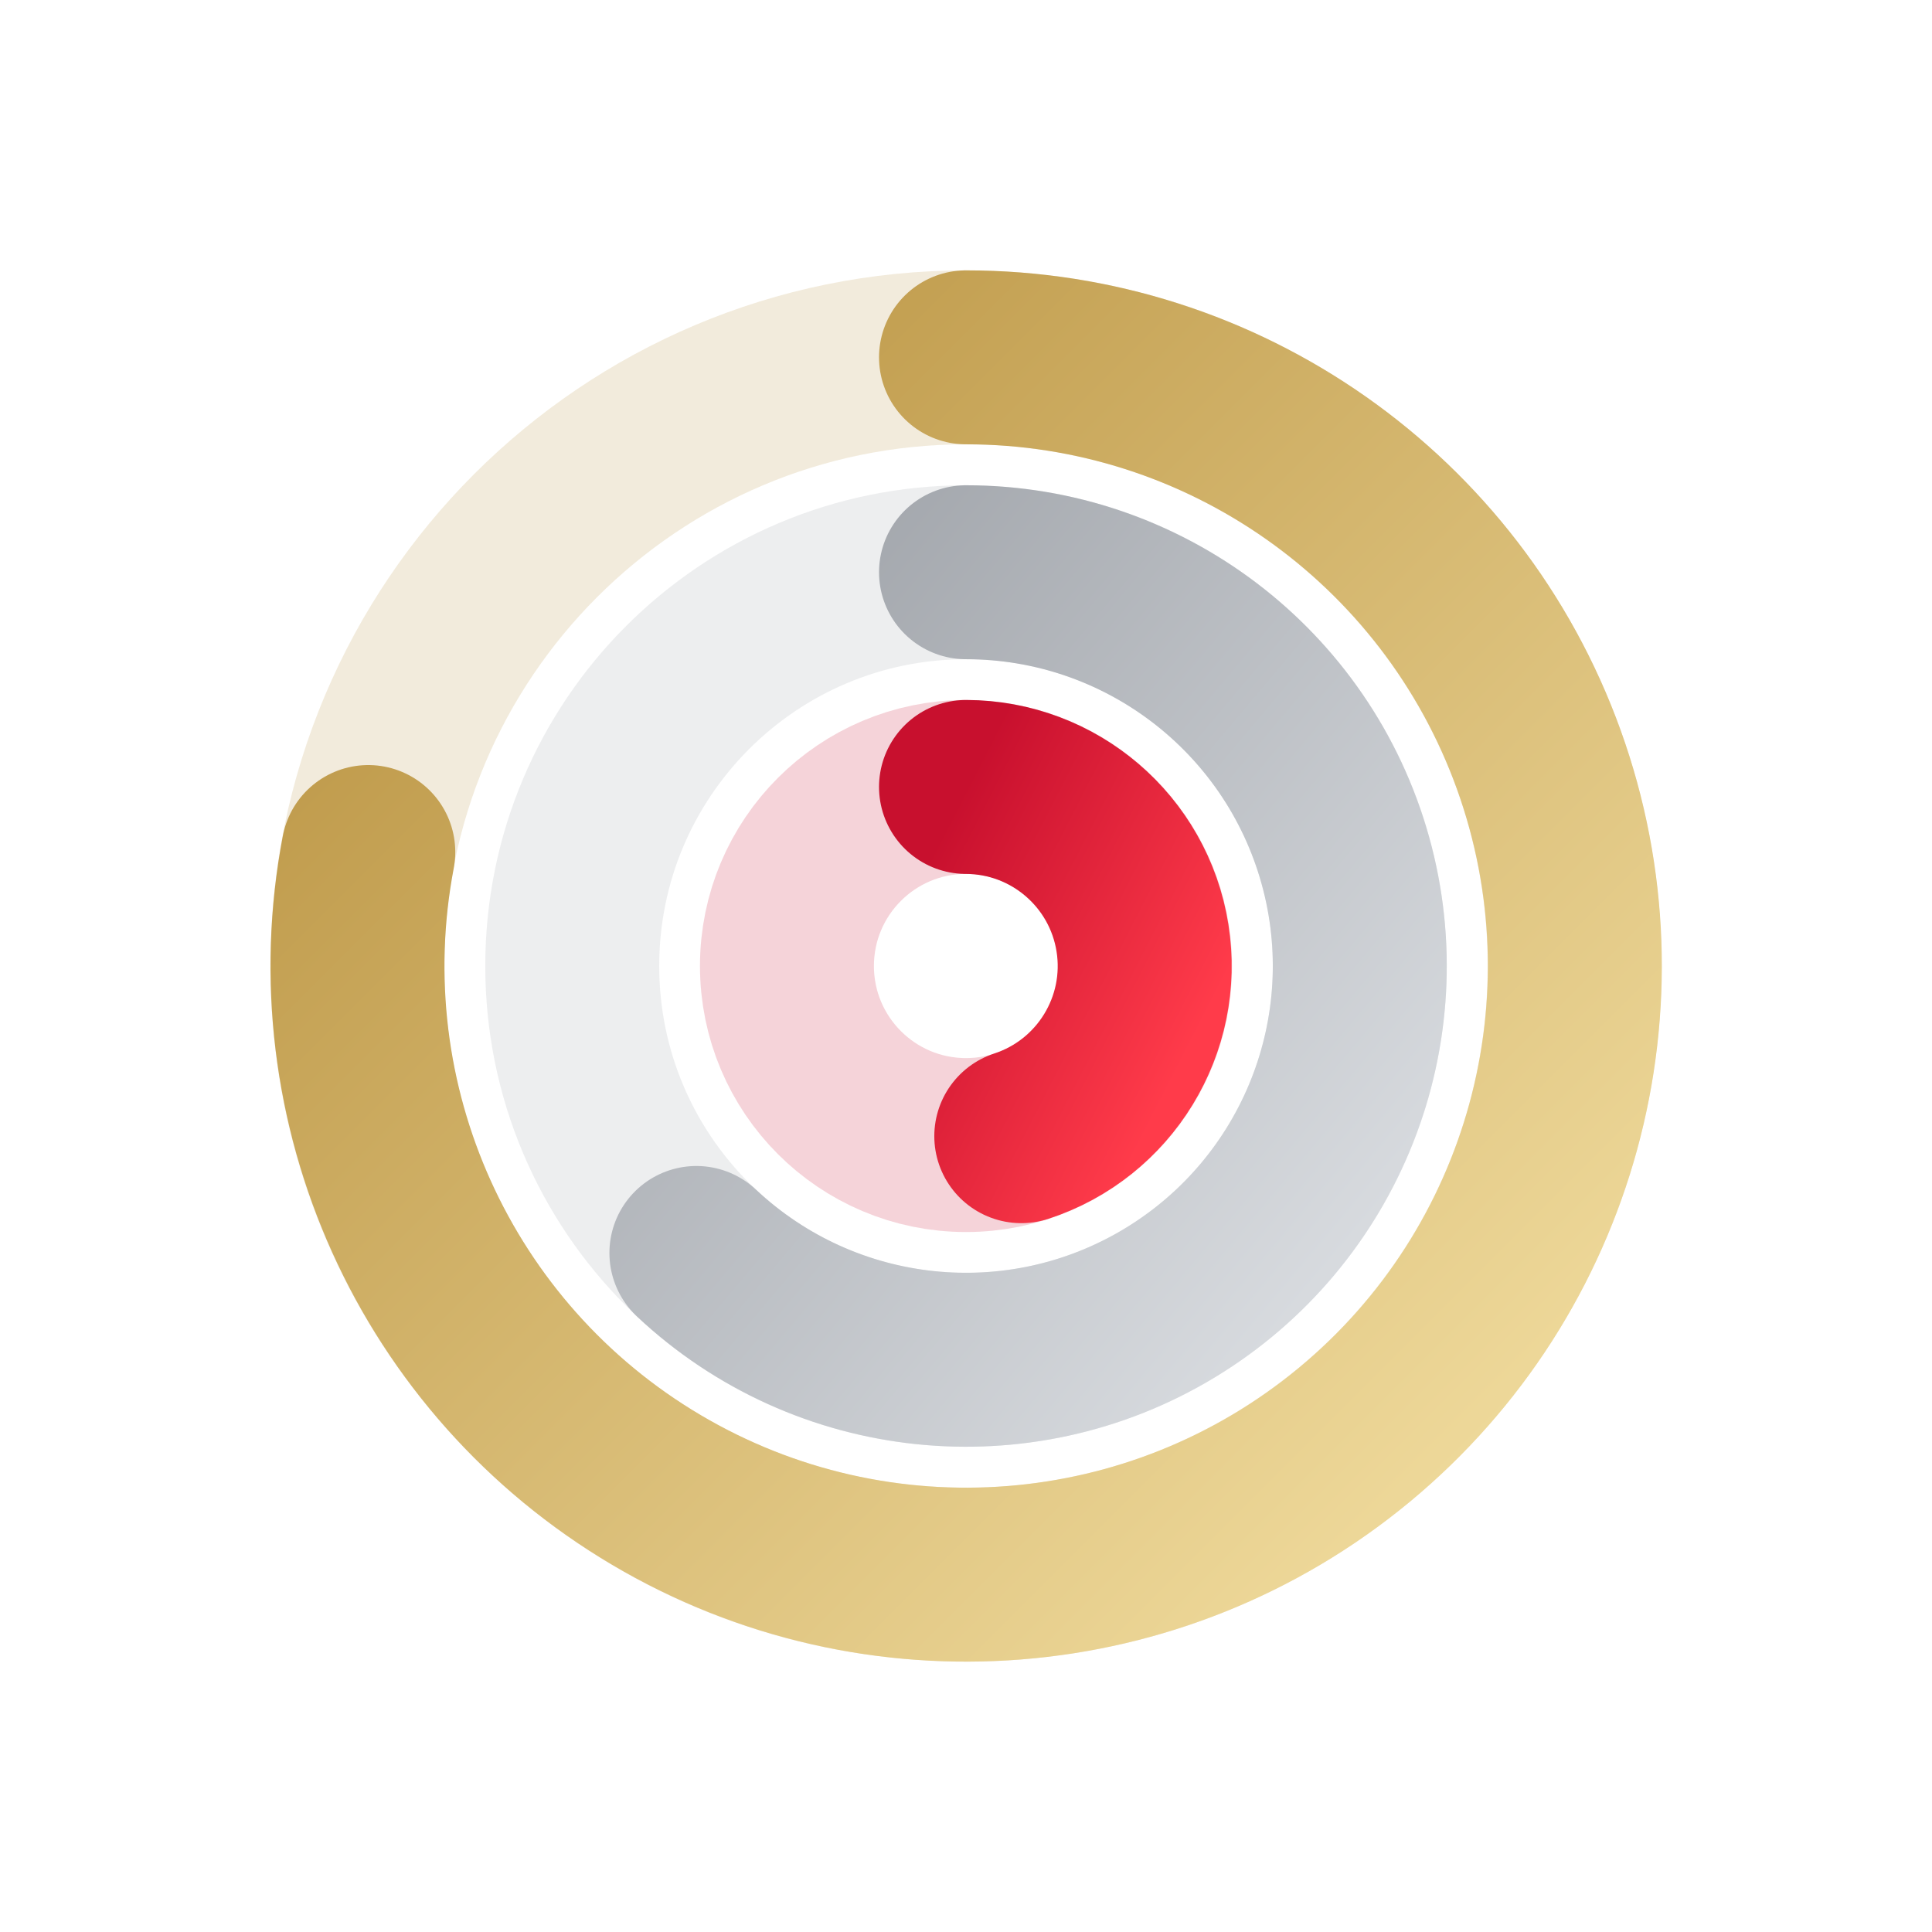
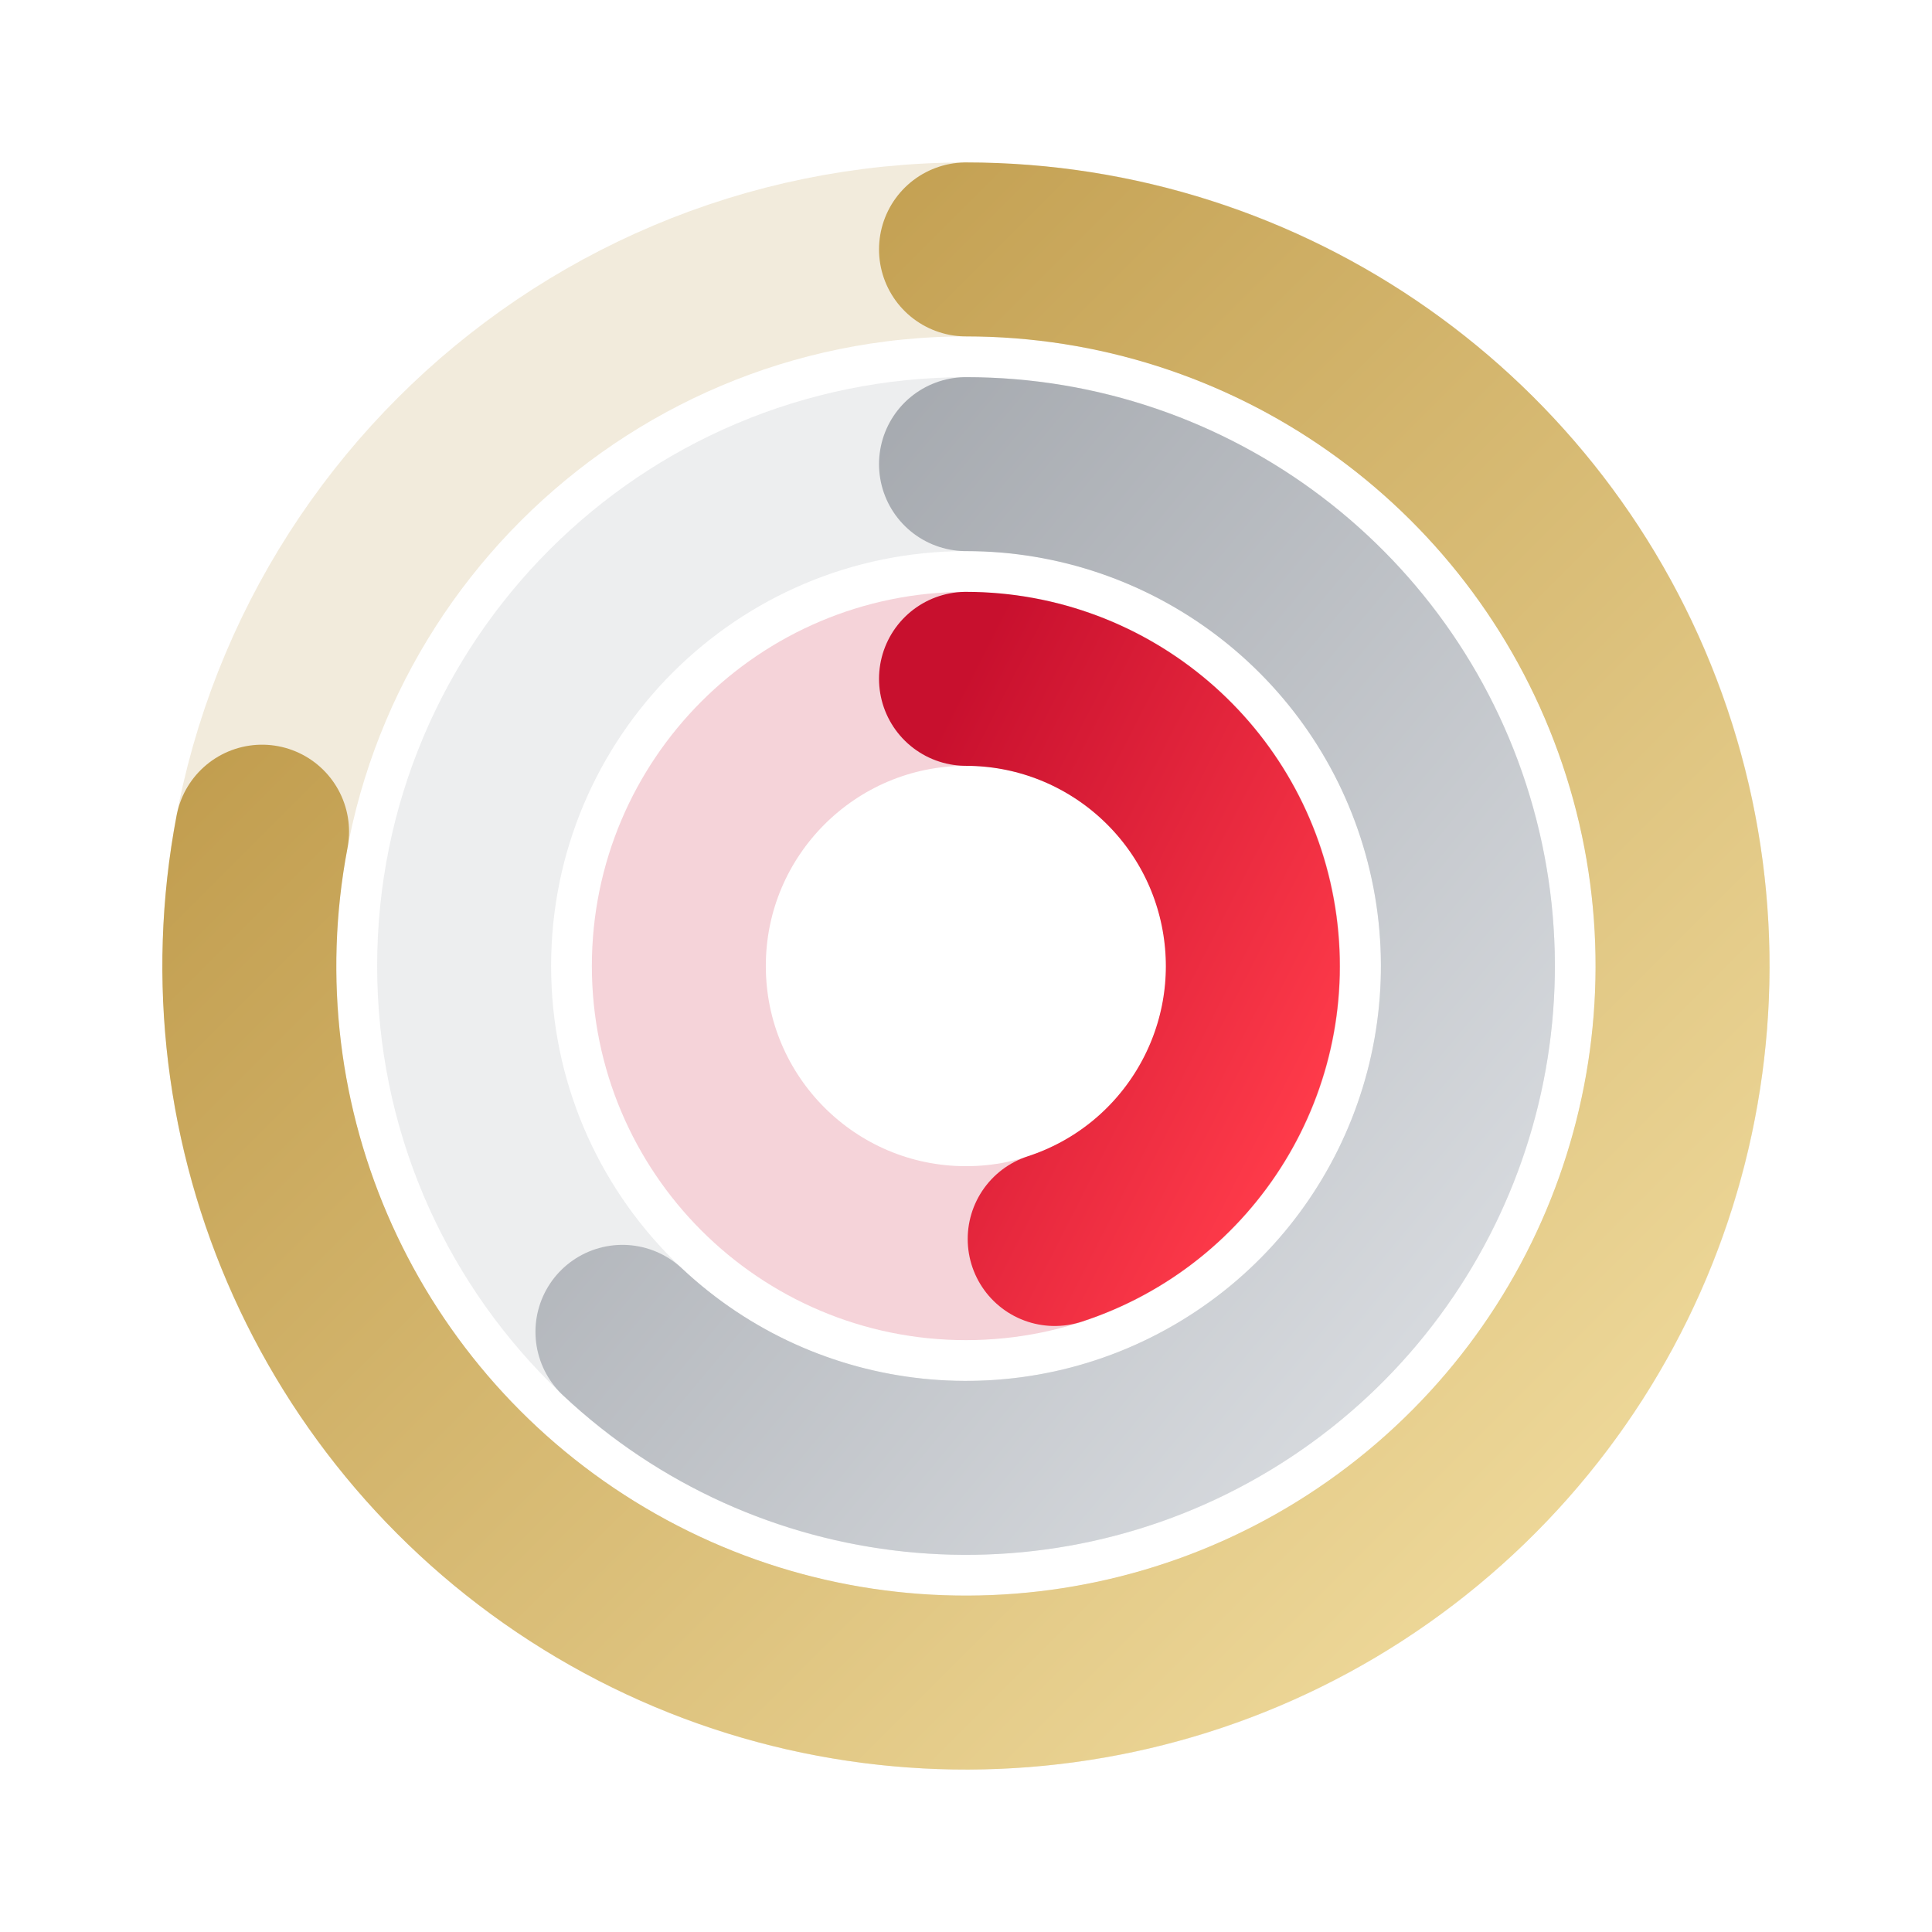
<svg xmlns="http://www.w3.org/2000/svg" viewBox="0 0 1024 1024">
  <rect fill="#050506" />
-   <circle cx="512.0" cy="512.0" r="322.6" fill="none" stroke="#B8913F" stroke-opacity=".18" stroke-width="92.2" />
+   <circle cx="512.0" cy="512.0" r="379.8" fill="none" stroke="#B8913F" stroke-opacity=".18" stroke-width="92.2" />
  <defs>
    <linearGradient id="g0" x1="0" y1="0" x2="1" y2="1">
      <stop offset="0" stop-color="#B8913F" />
      <stop offset="1" stop-color="#F3DFA2" />
    </linearGradient>
  </defs>
-   <path d="M512.0 189.4A322.6 322.6 0 1 1 195.2 451.6" fill="none" stroke="url(#g0)" stroke-width="92.2" stroke-linecap="round" />
-   <circle cx="512.0" cy="512.0" r="208.7" fill="none" stroke="#9EA2A8" stroke-opacity=".18" stroke-width="92.2" />
+   <path d="M512.0 132.2A379.8 379.8 0 1 1 138.9 440.8" fill="none" stroke="url(#g0)" stroke-width="92.2" stroke-linecap="round" />
+   <circle cx="512.0" cy="512.0" r="266.0" fill="none" stroke="#9EA2A8" stroke-opacity=".18" stroke-width="92.2" />
  <defs>
    <linearGradient id="g1" x1="0" y1="0" x2="1" y2="1">
      <stop offset="0" stop-color="#9EA2A8" />
      <stop offset="1" stop-color="#DCDFE3" />
    </linearGradient>
  </defs>
-   <path d="M512.0 303.3A208.7 208.7 0 1 1 369.1 664.1" fill="none" stroke="url(#g1)" stroke-width="92.2" stroke-linecap="round" />
-   <circle cx="512.0" cy="512.0" r="94.9" fill="none" stroke="#C8102E" stroke-opacity=".18" stroke-width="92.2" />
+   <path d="M512.0 246.0A266.0 266.0 0 1 1 329.9 705.9" fill="none" stroke="url(#g1)" stroke-width="92.2" stroke-linecap="round" />
+   <circle cx="512.0" cy="512.0" r="152.2" fill="none" stroke="#C8102E" stroke-opacity=".18" stroke-width="92.2" />
  <defs>
    <linearGradient id="g2" x1="0" y1="0" x2="1" y2="1">
      <stop offset="0" stop-color="#C8102E" />
      <stop offset="1" stop-color="#FF3B4A" />
    </linearGradient>
  </defs>
-   <path d="M512.0 417.1A94.9 94.9 0 0 1 541.3 602.2" fill="none" stroke="url(#g2)" stroke-width="92.2" stroke-linecap="round" />
+   <path d="M512.0 359.8A152.2 152.2 0 0 1 559.0 656.7" fill="none" stroke="url(#g2)" stroke-width="92.2" stroke-linecap="round" />
</svg>
